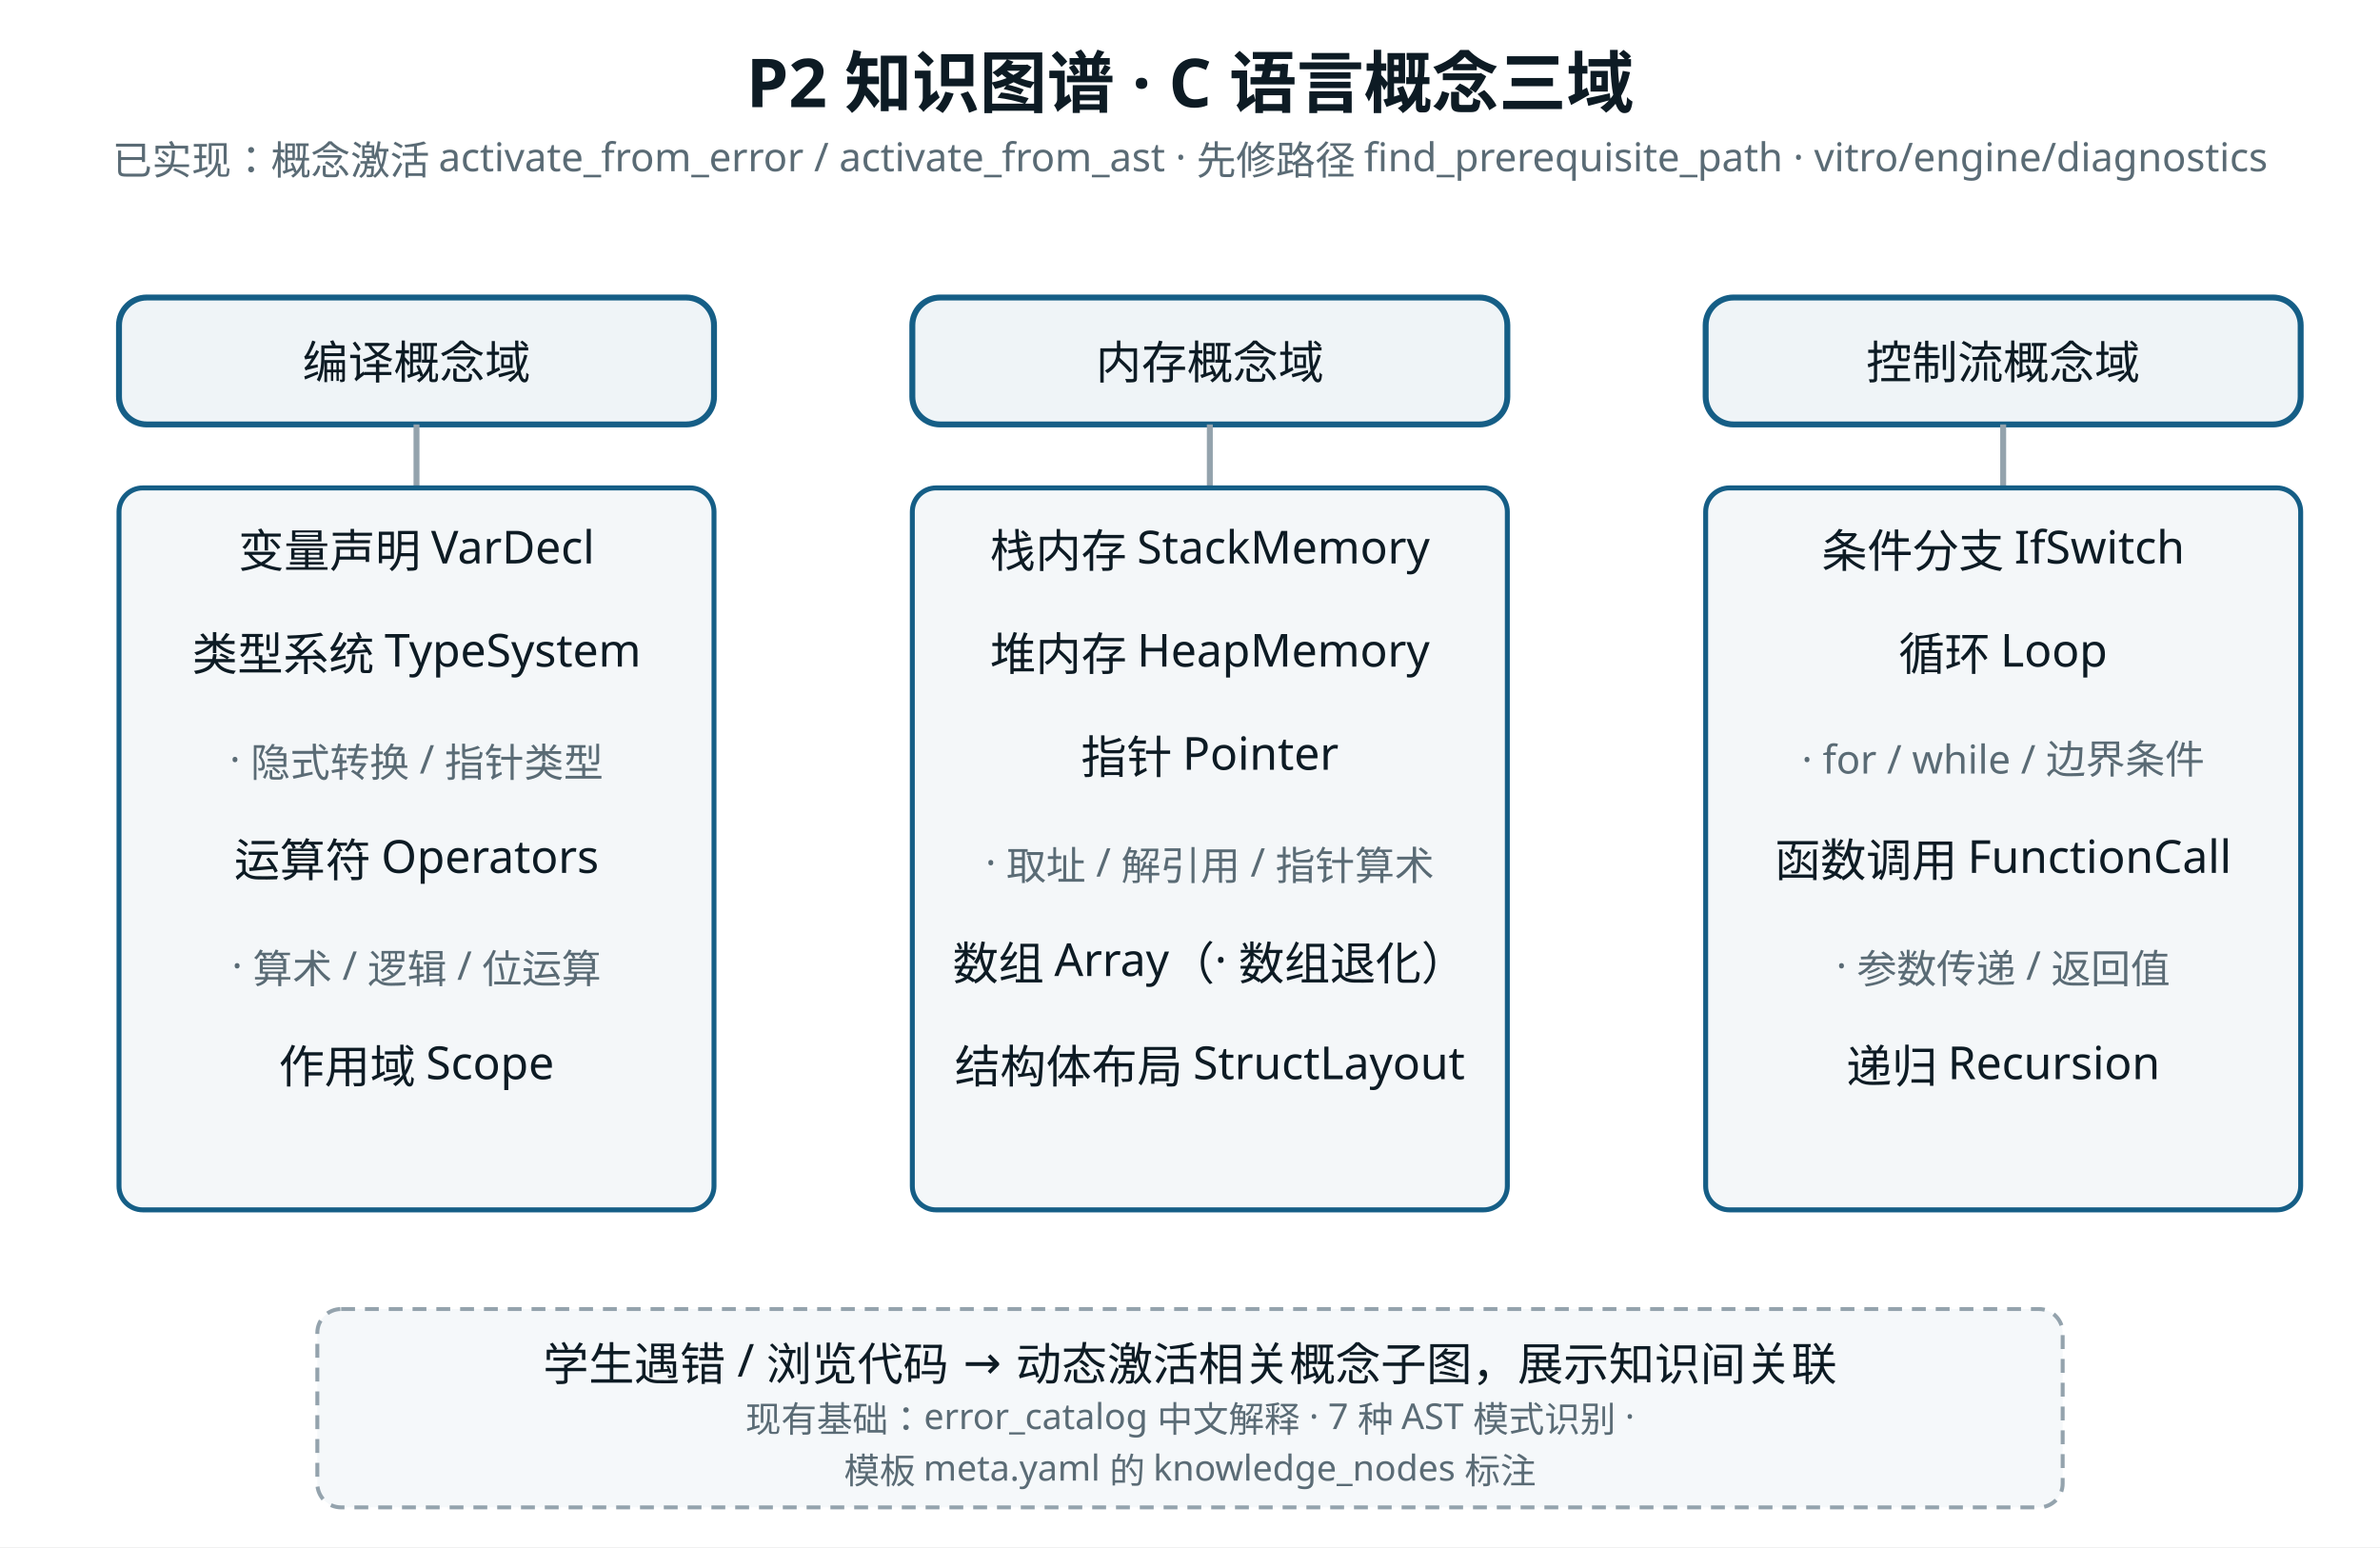
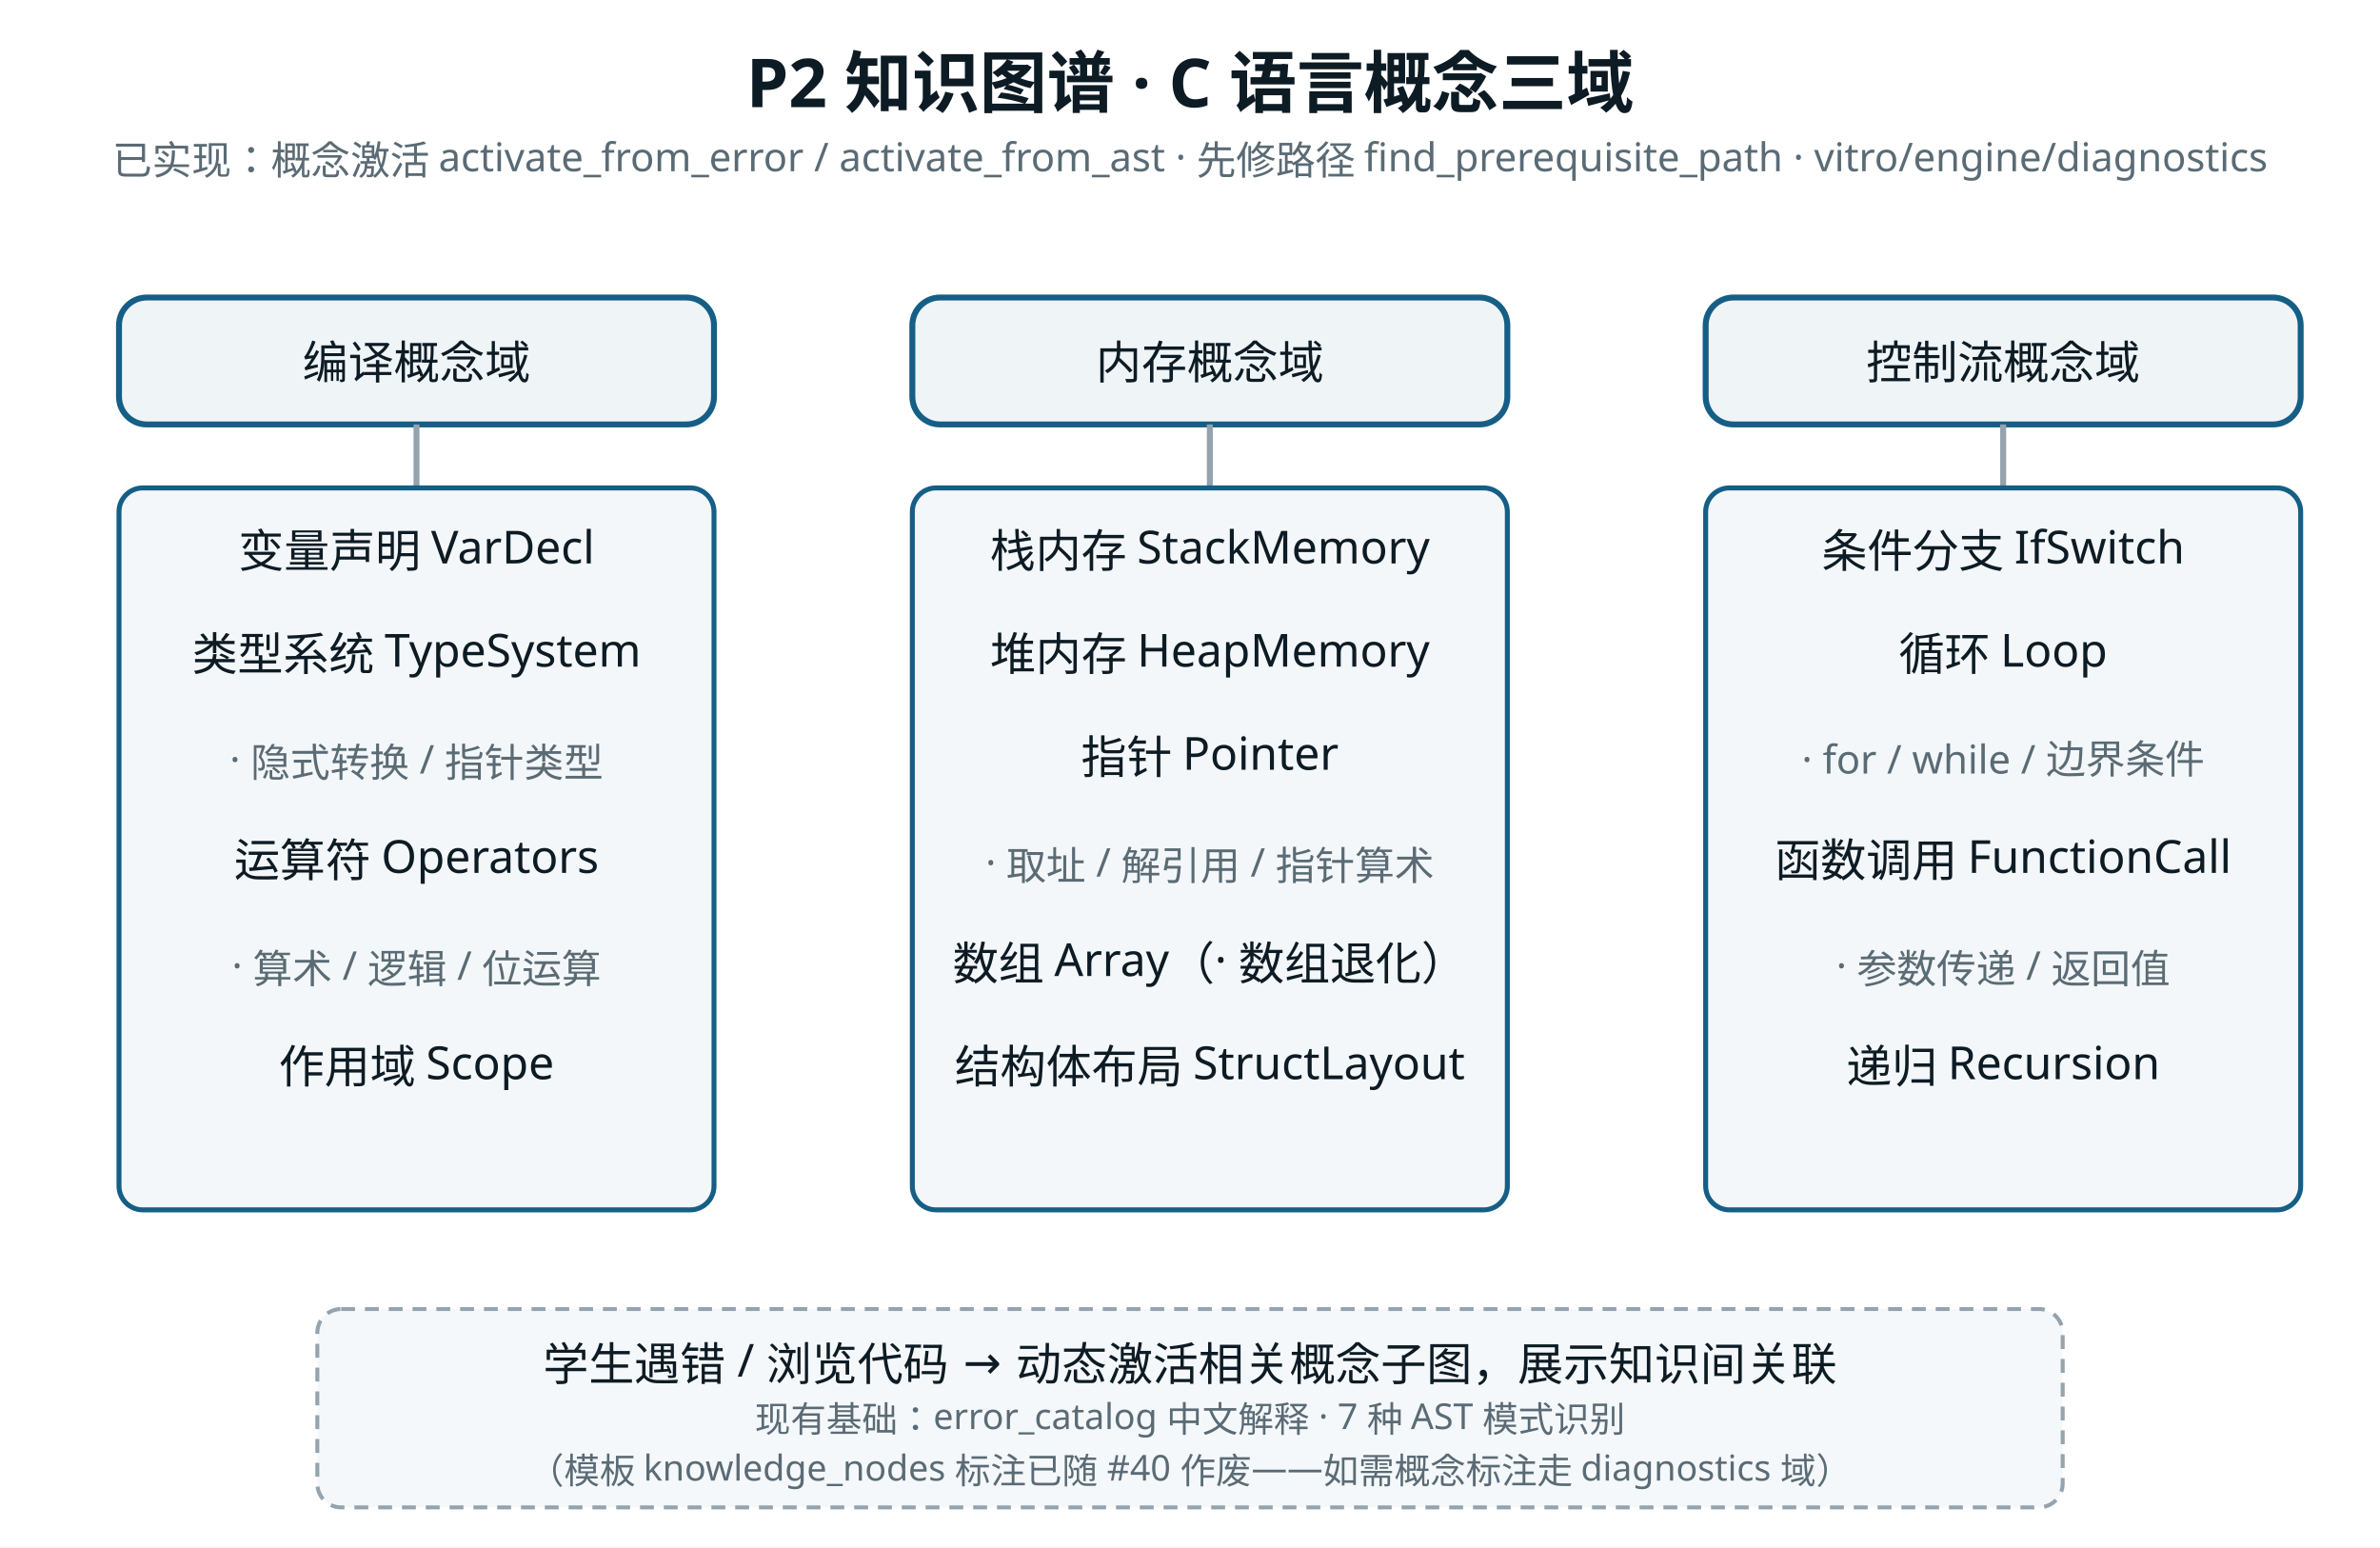
<svg xmlns="http://www.w3.org/2000/svg" viewBox="0 0 1200 780" role="img" aria-label="vitro 认知推理概念图谱">
  <style>
    .bg     { fill: #FFFFFF; }
    .core   { fill: #155E86; fill-opacity: .07; stroke: #155E86; stroke-width: 3; }
    .card   { fill: #155E86; fill-opacity: .05; stroke: #155E86; stroke-width: 2.5; }
    .cons   { fill: none; stroke: #94A3AD; stroke-width: 2; }
    .warn   { fill: #155E86; fill-opacity: .04; stroke: #94A3AD; stroke-width: 2; stroke-dasharray: 7 5; }
    .plan   { fill: none; stroke: #94A3AD; stroke-width: 1.8; stroke-dasharray: 5 4; }
    .line   { stroke: #94A3AD; stroke-width: 3; fill: none; }
    .edge   { stroke: #94A3AD; stroke-width: 2.5; fill: none; }
    .ahf    { fill: #94A3AD; stroke: none; }
    .tn     { font-family: "Consolas","Cascadia Mono",monospace; font-size: 17px; fill: #155E86; stroke: none; }
    .zone   { fill: #155E86; fill-opacity: .028; stroke: #155E86; stroke-width: 1.6; }
    .tt     { font-family: "Segoe UI","Microsoft YaHei",sans-serif; font-size: 34px; font-weight: 600; fill: #0D1B24; stroke: none; }
    .t      { font-family: "Segoe UI","Microsoft YaHei",sans-serif; font-size: 23px; fill: #0D1B24; stroke: none; }
    .ts     { font-family: "Consolas","Cascadia Mono",monospace; font-size: 21px; fill: #155E86; stroke: none; }
    .tm     { font-family: "Segoe UI","Microsoft YaHei",sans-serif; font-size: 20px; fill: #5A6B75; stroke: none; }
    .tc     { font-family: "Segoe UI","Microsoft YaHei",sans-serif; font-size: 18px; fill: #5A6B75; stroke: none; }
    @media (prefers-color-scheme: dark) {
      .bg   { fill: #0D1B24; }
      .core { stroke: #4FB3E8; fill: #4FB3E8; fill-opacity: .1; }
      .card { stroke: #4FB3E8; fill: #4FB3E8; fill-opacity: .07; }
      .zone { stroke: #4FB3E8; fill: #4FB3E8; fill-opacity: .05; }
      .cons, .warn, .plan { stroke: #5A6B75; }
      .line, .edge { stroke: #5A6B75; }
      .ahf  { fill: #5A6B75; }
      .tt, .t { fill: #E9F1F7; }
      .ts, .tn { fill: #4FB3E8; }
      .tm, .tc { fill: #94A3AD; }
    }
  </style>
  <rect class="bg" width="1200" height="780" />
  <text class="tt" x="600" y="54" text-anchor="middle">P2 知识图谱 · C 语言概念三域</text>
  <text class="tm" x="600" y="88" text-anchor="middle">已实现：概念激活 activate_from_error / activate_from_ast · 先修路径 find_prerequisite_path · vitro/engine/diagnostics</text>
  <rect class="core" x="60" y="150" width="300" height="64" rx="14" />
  <text class="t" x="210" y="191" text-anchor="middle">编译概念域</text>
  <line class="line" x1="210" y1="214" x2="210" y2="246" />
  <rect class="card" x="60" y="246" width="300" height="364" rx="12" />
  <text class="t" x="210" y="286" text-anchor="middle">变量声明 VarDecl</text>
  <text class="t" x="210" y="338" text-anchor="middle">类型系统 TypeSystem</text>
  <text class="tm" x="210" y="390" text-anchor="middle">· 隐式转换 / 指针类型</text>
  <text class="t" x="210" y="442" text-anchor="middle">运算符 Operators</text>
  <text class="tm" x="210" y="494" text-anchor="middle">· 算术 / 逻辑 / 位运算</text>
  <text class="t" x="210" y="546" text-anchor="middle">作用域 Scope</text>
  <rect class="core" x="460" y="150" width="300" height="64" rx="14" />
  <text class="t" x="610" y="191" text-anchor="middle">内存概念域</text>
  <line class="line" x1="610" y1="214" x2="610" y2="246" />
  <rect class="card" x="460" y="246" width="300" height="364" rx="12" />
  <text class="t" x="610" y="286" text-anchor="middle">栈内存 StackMemory</text>
  <text class="t" x="610" y="338" text-anchor="middle">堆内存 HeapMemory</text>
  <text class="t" x="610" y="390" text-anchor="middle">指针 Pointer</text>
  <text class="tm" x="610" y="442" text-anchor="middle">· 取址 / 解引用 / 指针算术</text>
  <text class="t" x="610" y="494" text-anchor="middle">数组 Array（· 数组退化）</text>
  <text class="t" x="610" y="546" text-anchor="middle">结构体布局 StructLayout</text>
  <rect class="core" x="860" y="150" width="300" height="64" rx="14" />
  <text class="t" x="1010" y="191" text-anchor="middle">控制流概念域</text>
  <line class="line" x1="1010" y1="214" x2="1010" y2="246" />
  <rect class="card" x="860" y="246" width="300" height="364" rx="12" />
  <text class="t" x="1010" y="286" text-anchor="middle">条件分支 IfSwitch</text>
  <text class="t" x="1010" y="338" text-anchor="middle">循环 Loop</text>
  <text class="tm" x="1010" y="390" text-anchor="middle">· for / while / 边界条件</text>
  <text class="t" x="1010" y="442" text-anchor="middle">函数调用 FunctionCall</text>
  <text class="tm" x="1010" y="494" text-anchor="middle">· 参数传递 / 返回值</text>
  <text class="t" x="1010" y="546" text-anchor="middle">递归 Recursion</text>
  <rect class="warn" x="160" y="660" width="880" height="100" rx="12" />
  <text class="t" x="600" y="696" text-anchor="middle">学生遇错 / 浏览代码 → 动态激活相关概念子图，展示知识间关联</text>
-   <text class="tc" x="600" y="722" text-anchor="middle">现有基础：error_catalog 中文解释 · 7 种 AST 模式识别 ·</text>
-   <text class="tc" x="600" y="748" text-anchor="middle">模板 meta.yaml 的 knowledge_nodes 标注</text>
+   <text class="tc" x="600" y="722" text-anchor="middle">现有基础：error_catalog 中文解释 · 7 种 AST 模式识别</text>
+   <text class="tc" x="600" y="748" text-anchor="middle">（模板 knowledge_nodes 标注已随 #40 作废——如需概念标注走 diagnostics 域）</text>
</svg>
